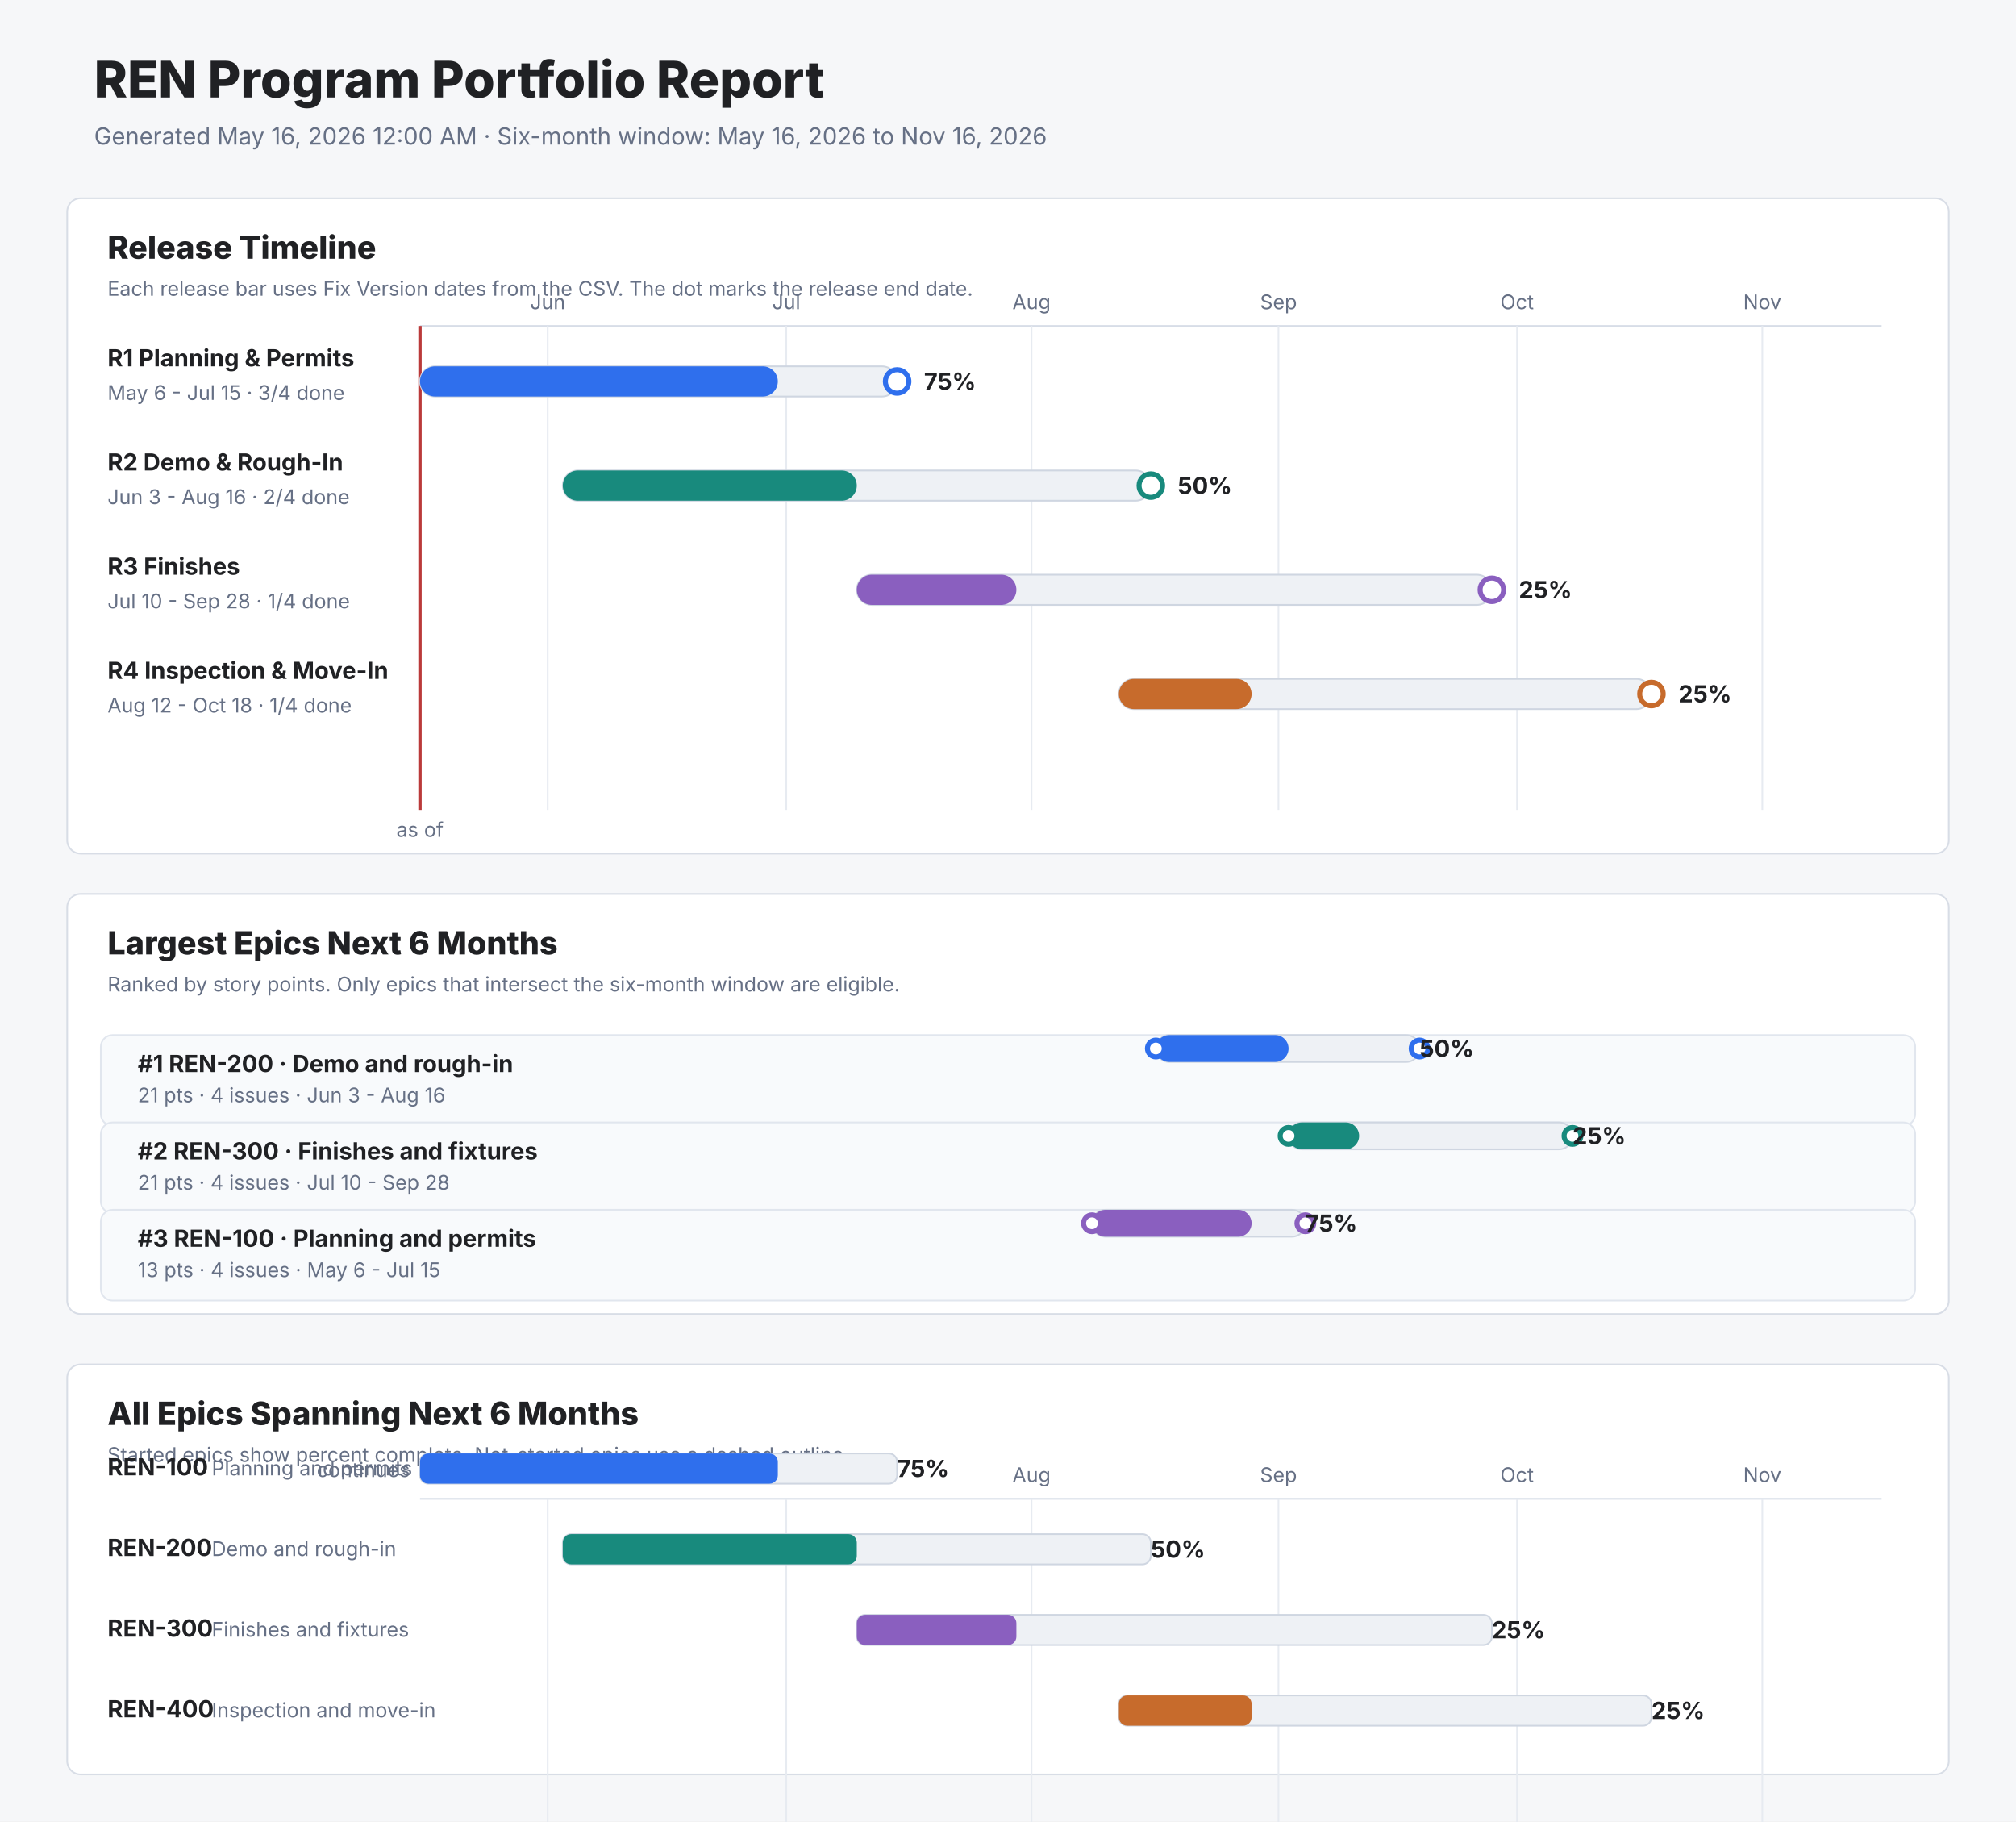
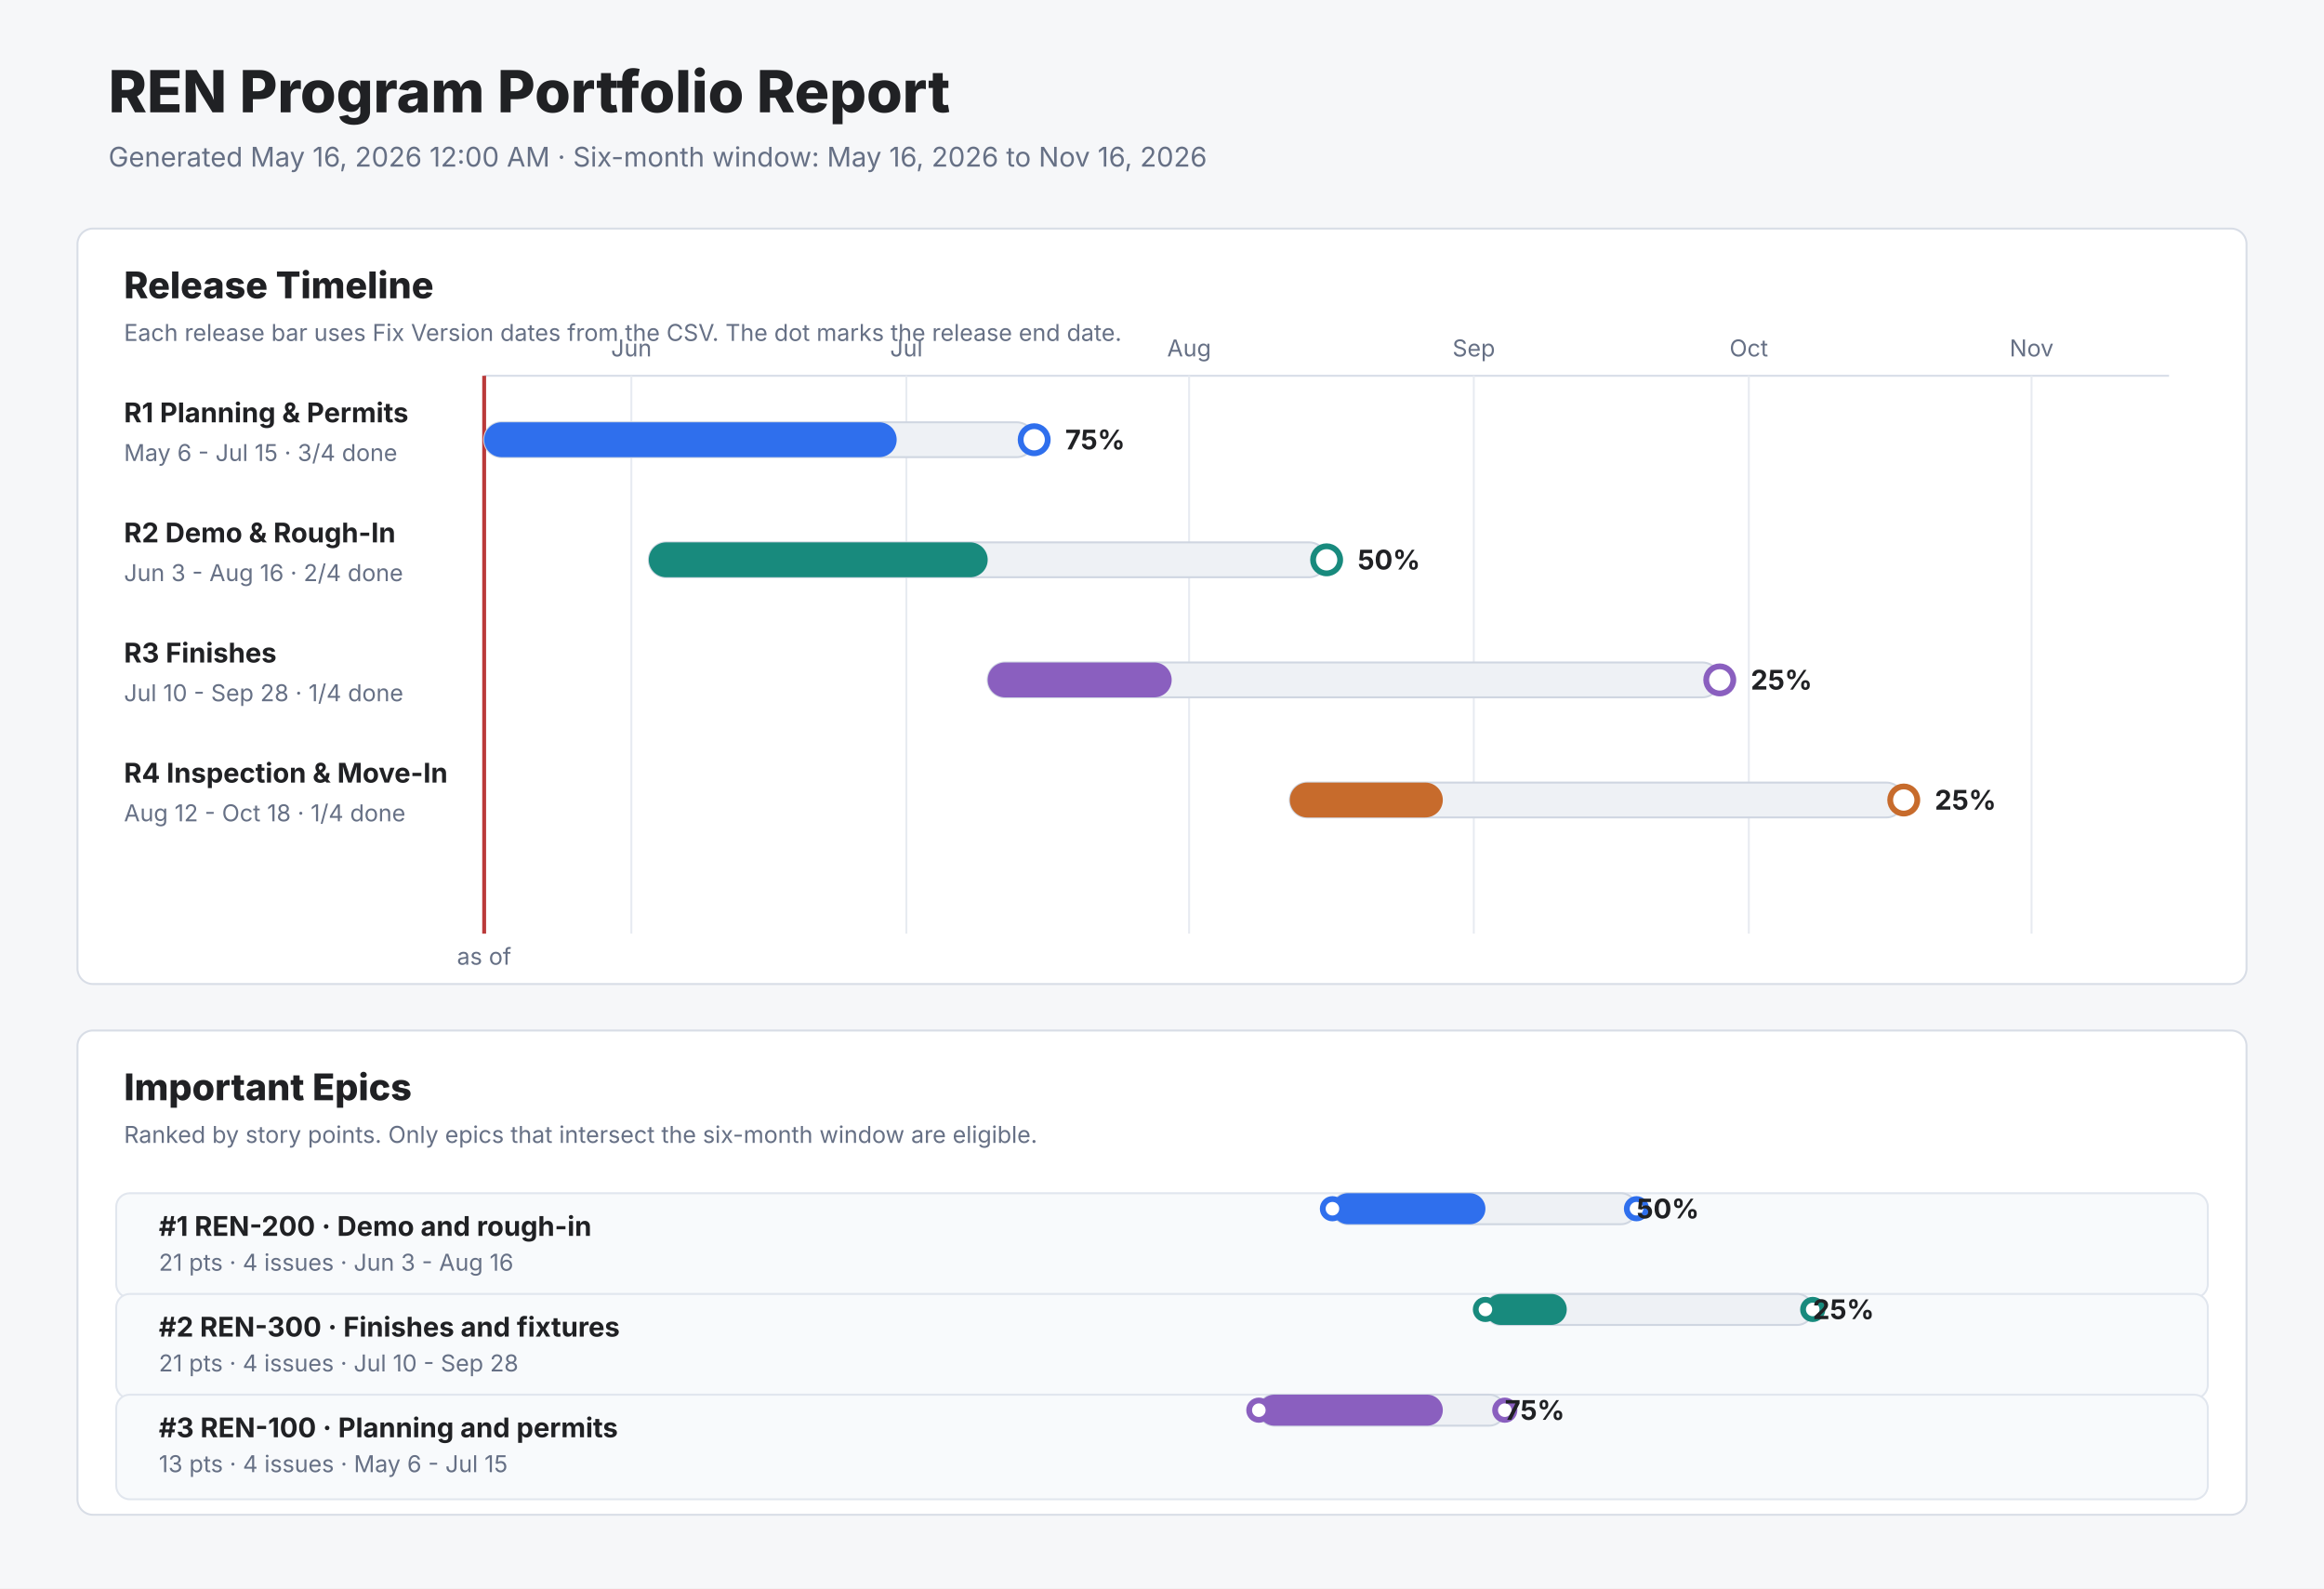
- <svg xmlns="http://www.w3.org/2000/svg" width="1200" height="1084" viewBox="0 0 1200 1084" role="img" aria-labelledby="title desc">
+ <svg xmlns="http://www.w3.org/2000/svg" width="1200" height="820" viewBox="0 0 1200 820" role="img" aria-labelledby="title desc">
  <defs>
    <style>
      .page { fill: #f6f7f9; }
      .panel { fill: #ffffff; stroke: #d8dde6; stroke-width: 1; }
      .ink { fill: #202124; font-family: Inter, ui-sans-serif, system-ui, -apple-system, BlinkMacSystemFont, "Segoe UI", sans-serif; }
      .muted { fill: #667085; font-family: Inter, ui-sans-serif, system-ui, -apple-system, BlinkMacSystemFont, "Segoe UI", sans-serif; }
      .small { font-size: 12px; }
      .label { font-size: 14px; font-weight: 700; }
      .title { font-size: 30px; font-weight: 800; letter-spacing: 0; }
      .section { font-size: 19px; font-weight: 800; }
      .axis { stroke: #d7dde7; stroke-width: 1; }
      .grid { stroke: #e7ebf1; stroke-width: 1; }
      .releaseBar { stroke-width: 0; }
      .remainder { fill: #eef1f5; stroke: #cfd6e1; stroke-width: 1; }
      .completion { fill-opacity: 1; }
      .dot { fill: #ffffff; stroke-width: 3; }
      .notStarted { fill: #ffffff; stroke-width: 2; stroke-dasharray: 7 5; }
      .soft { fill: #f8fafc; stroke: #e1e6ee; }
    </style>
  </defs>
-   <rect class="page" x="0" y="0" width="1200" height="1084" />
+   <rect class="page" x="0" y="0" width="1200" height="820" />
  <text class="ink title" x="56" y="58">REN Program Portfolio Report</text>
  <text class="muted" x="56" y="86" font-size="14">Generated May 16, 2026 12:00 AM · Six-month window: May 16, 2026 to Nov 16, 2026</text>
  <rect class="panel" x="40" y="118" width="1120" height="390" rx="8" />
  <text class="ink section" x="64" y="154">Release Timeline</text>
  <text class="muted small" x="64" y="176">Each release bar uses Fix Version dates from the CSV. The dot marks the release end date.</text>
  <line class="axis" x1="250" y1="194" x2="1120" y2="194" />
  <line class="grid" x1="326" y1="194" x2="326" y2="482" />
  <text class="muted small" x="326" y="184" text-anchor="middle">Jun</text>
  <line class="grid" x1="468" y1="194" x2="468" y2="482" />
  <text class="muted small" x="468" y="184" text-anchor="middle">Jul</text>
  <line class="grid" x1="614" y1="194" x2="614" y2="482" />
  <text class="muted small" x="614" y="184" text-anchor="middle">Aug</text>
  <line class="grid" x1="761" y1="194" x2="761" y2="482" />
  <text class="muted small" x="761" y="184" text-anchor="middle">Sep</text>
  <line class="grid" x1="903" y1="194" x2="903" y2="482" />
  <text class="muted small" x="903" y="184" text-anchor="middle">Oct</text>
  <line class="grid" x1="1049" y1="194" x2="1049" y2="482" />
  <text class="muted small" x="1049" y="184" text-anchor="middle">Nov</text>
  <line x1="250" y1="194" x2="250" y2="482" stroke="#ba3a3a" stroke-width="2" />
  <text class="muted small" x="250" y="498" text-anchor="middle">as of</text>
  <text class="ink label" x="64" y="218">R1 Planning &amp; Permits</text>
  <text class="muted small" x="64" y="218" dy="20">May 6 - Jul 15 · 3/4 done</text>
  <rect class="remainder" x="250" y="218" width="284" height="18" rx="9" />
  <rect class="releaseBar" x="250" y="218" width="213" height="18" rx="9" fill="#2F6FED" />
  <circle class="dot" cx="534" cy="218" r="7" dy="9" transform="translate(0 9)" stroke="#2F6FED" />
  <text class="ink label" x="534" dx="16" y="218" dy="14">75%</text>
  <text class="ink label" x="64" y="280">R2 Demo &amp; Rough-In</text>
  <text class="muted small" x="64" y="280" dy="20">Jun 3 - Aug 16 · 2/4 done</text>
  <rect class="remainder" x="335" y="280" width="350" height="18" rx="9" />
  <rect class="releaseBar" x="335" y="280" width="175" height="18" rx="9" fill="#188A7D" />
  <circle class="dot" cx="685" cy="280" r="7" dy="9" transform="translate(0 9)" stroke="#188A7D" />
  <text class="ink label" x="685" dx="16" y="280" dy="14">50%</text>
  <text class="ink label" x="64" y="342">R3 Finishes</text>
  <text class="muted small" x="64" y="342" dy="20">Jul 10 - Sep 28 · 1/4 done</text>
  <rect class="remainder" x="510" y="342" width="378" height="18" rx="9" />
  <rect class="releaseBar" x="510" y="342" width="95" height="18" rx="9" fill="#8A5FBF" />
  <circle class="dot" cx="888" cy="342" r="7" dy="9" transform="translate(0 9)" stroke="#8A5FBF" />
  <text class="ink label" x="888" dx="16" y="342" dy="14">25%</text>
  <text class="ink label" x="64" y="404">R4 Inspection &amp; Move-In</text>
  <text class="muted small" x="64" y="404" dy="20">Aug 12 - Oct 18 · 1/4 done</text>
  <rect class="remainder" x="666" y="404" width="317" height="18" rx="9" />
  <rect class="releaseBar" x="666" y="404" width="79" height="18" rx="9" fill="#C76B2C" />
  <circle class="dot" cx="983" cy="404" r="7" dy="9" transform="translate(0 9)" stroke="#C76B2C" />
  <text class="ink label" x="983" dx="16" y="404" dy="14">25%</text>
  <rect class="panel" x="40" y="532" width="1120" height="250" rx="8" />
-   <text class="ink section" x="64" y="568">Largest Epics Next 6 Months</text>
+   <text class="ink section" x="64" y="568">Important Epics</text>
  <text class="muted small" x="64" y="590">Ranked by story points. Only epics that intersect the six-month window are eligible.</text>
  <rect class="soft" x="60" y="616" width="1080" height="54" rx="7" />
  <text class="ink label" x="82" y="616" dy="22">#1 REN-200 · Demo and rough-in</text>
  <text class="muted small" x="82" y="616" dy="40">21 pts · 4 issues · Jun 3 - Aug 16</text>
  <rect class="remainder" x="688" y="616" width="157" height="16" rx="8" />
  <rect class="completion" x="688" y="616" width="79" height="16" rx="8" fill="#2F6FED" />
  <circle class="dot" cx="688" cy="616" r="5" transform="translate(0 8)" stroke="#2F6FED" />
  <circle class="dot" cx="688" cy="616" r="5" transform="translate(157 8)" stroke="#2F6FED" />
  <text class="ink label" x="688" dx="157" y="616" dy="13">50%</text>
  <rect class="soft" x="60" y="668" width="1080" height="54" rx="7" />
  <text class="ink label" x="82" y="668" dy="22">#2 REN-300 · Finishes and fixtures</text>
  <text class="muted small" x="82" y="668" dy="40">21 pts · 4 issues · Jul 10 - Sep 28</text>
  <rect class="remainder" x="767" y="668" width="169" height="16" rx="8" />
  <rect class="completion" x="767" y="668" width="42" height="16" rx="8" fill="#188A7D" />
  <circle class="dot" cx="767" cy="668" r="5" transform="translate(0 8)" stroke="#188A7D" />
  <circle class="dot" cx="767" cy="668" r="5" transform="translate(169 8)" stroke="#188A7D" />
  <text class="ink label" x="767" dx="169" y="668" dy="13">25%</text>
  <rect class="soft" x="60" y="720" width="1080" height="54" rx="7" />
  <text class="ink label" x="82" y="720" dy="22">#3 REN-100 · Planning and permits</text>
  <text class="muted small" x="82" y="720" dy="40">13 pts · 4 issues · May 6 - Jul 15</text>
  <rect class="remainder" x="650" y="720" width="127" height="16" rx="8" />
  <rect class="completion" x="650" y="720" width="95" height="16" rx="8" fill="#8A5FBF" />
  <circle class="dot" cx="650" cy="720" r="5" transform="translate(0 8)" stroke="#8A5FBF" />
  <circle class="dot" cx="650" cy="720" r="5" transform="translate(127 8)" stroke="#8A5FBF" />
  <text class="ink label" x="650" dx="127" y="720" dy="13">75%</text>
-   <rect class="panel" x="40" y="812" width="1120" height="244" rx="8" />
-   <text class="ink section" x="64" y="848">All Epics Spanning Next 6 Months</text>
-   <text class="muted small" x="64" y="870">Started epics show percent complete. Not-started epics use a dashed outline.</text>
-   <line class="axis" x1="250" y1="892" x2="1120" y2="892" />
-   <line class="grid" x1="326" y1="892" x2="326" y2="10000" />
-   <text class="muted small" x="326" y="882" text-anchor="middle">Jun</text>
-   <line class="grid" x1="468" y1="892" x2="468" y2="10000" />
-   <text class="muted small" x="468" y="882" text-anchor="middle">Jul</text>
-   <line class="grid" x1="614" y1="892" x2="614" y2="10000" />
-   <text class="muted small" x="614" y="882" text-anchor="middle">Aug</text>
-   <line class="grid" x1="761" y1="892" x2="761" y2="10000" />
-   <text class="muted small" x="761" y="882" text-anchor="middle">Sep</text>
-   <line class="grid" x1="903" y1="892" x2="903" y2="10000" />
-   <text class="muted small" x="903" y="882" text-anchor="middle">Oct</text>
-   <line class="grid" x1="1049" y1="892" x2="1049" y2="10000" />
-   <text class="muted small" x="1049" y="882" text-anchor="middle">Nov</text>
-   <text class="ink label" x="64" y="865" dy="13">REN-100</text>
-   <text class="muted small" x="126" y="865" dy="13">Planning and permits</text>
-   <rect class="remainder" x="250" y="865" width="284" height="18" rx="5" />
-   <rect class="completion" x="250" y="865" width="213" height="18" rx="5" fill="#2F6FED" />
-   <text class="muted small" x="250" dx="-6" y="865" dy="14" text-anchor="end">continues</text>
-   <text class="ink label" x="250" dx="284" y="865" dy="14">75%</text>
-   <text class="ink label" x="64" y="913" dy="13">REN-200</text>
-   <text class="muted small" x="126" y="913" dy="13">Demo and rough-in</text>
-   <rect class="remainder" x="335" y="913" width="350" height="18" rx="5" />
-   <rect class="completion" x="335" y="913" width="175" height="18" rx="5" fill="#188A7D" />
-   <text class="ink label" x="335" dx="350" y="913" dy="14">50%</text>
-   <text class="ink label" x="64" y="961" dy="13">REN-300</text>
-   <text class="muted small" x="126" y="961" dy="13">Finishes and fixtures</text>
-   <rect class="remainder" x="510" y="961" width="378" height="18" rx="5" />
-   <rect class="completion" x="510" y="961" width="95" height="18" rx="5" fill="#8A5FBF" />
-   <text class="ink label" x="510" dx="378" y="961" dy="14">25%</text>
-   <text class="ink label" x="64" y="1009" dy="13">REN-400</text>
-   <text class="muted small" x="126" y="1009" dy="13">Inspection and move-in</text>
-   <rect class="remainder" x="666" y="1009" width="317" height="18" rx="5" />
-   <rect class="completion" x="666" y="1009" width="79" height="18" rx="5" fill="#C76B2C" />
-   <text class="ink label" x="666" dx="317" y="1009" dy="14">25%</text>
</svg>
